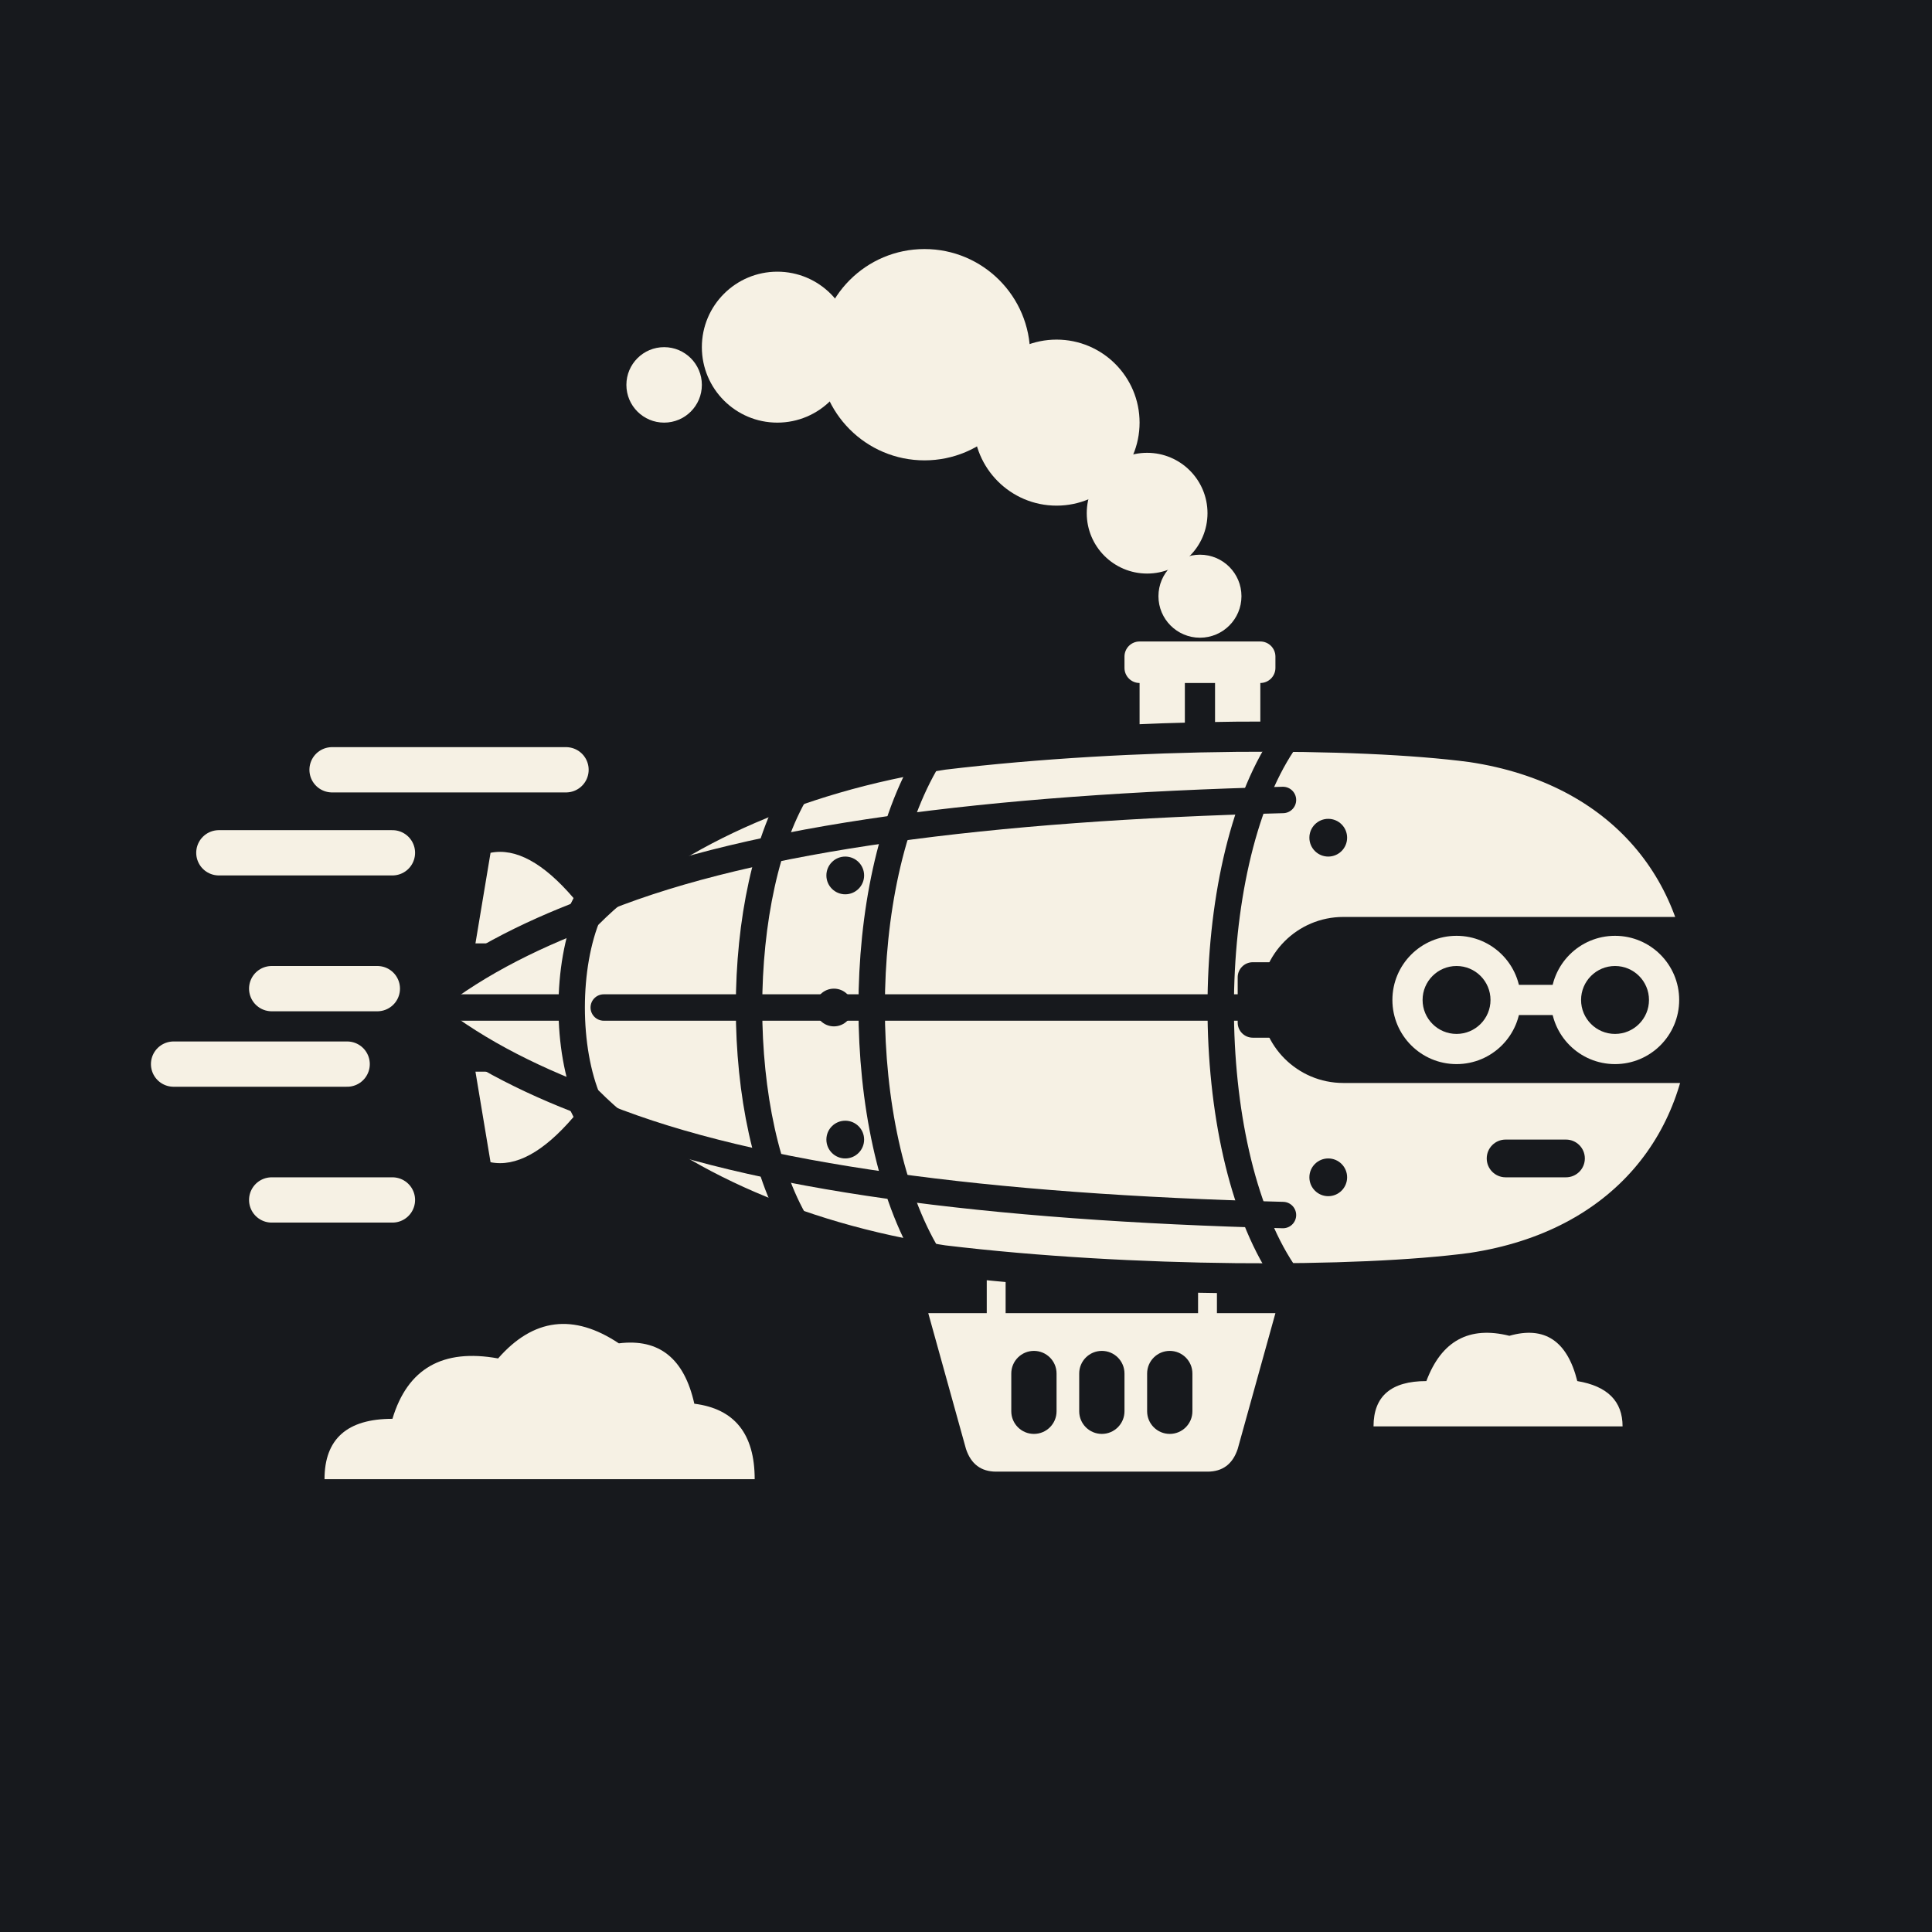
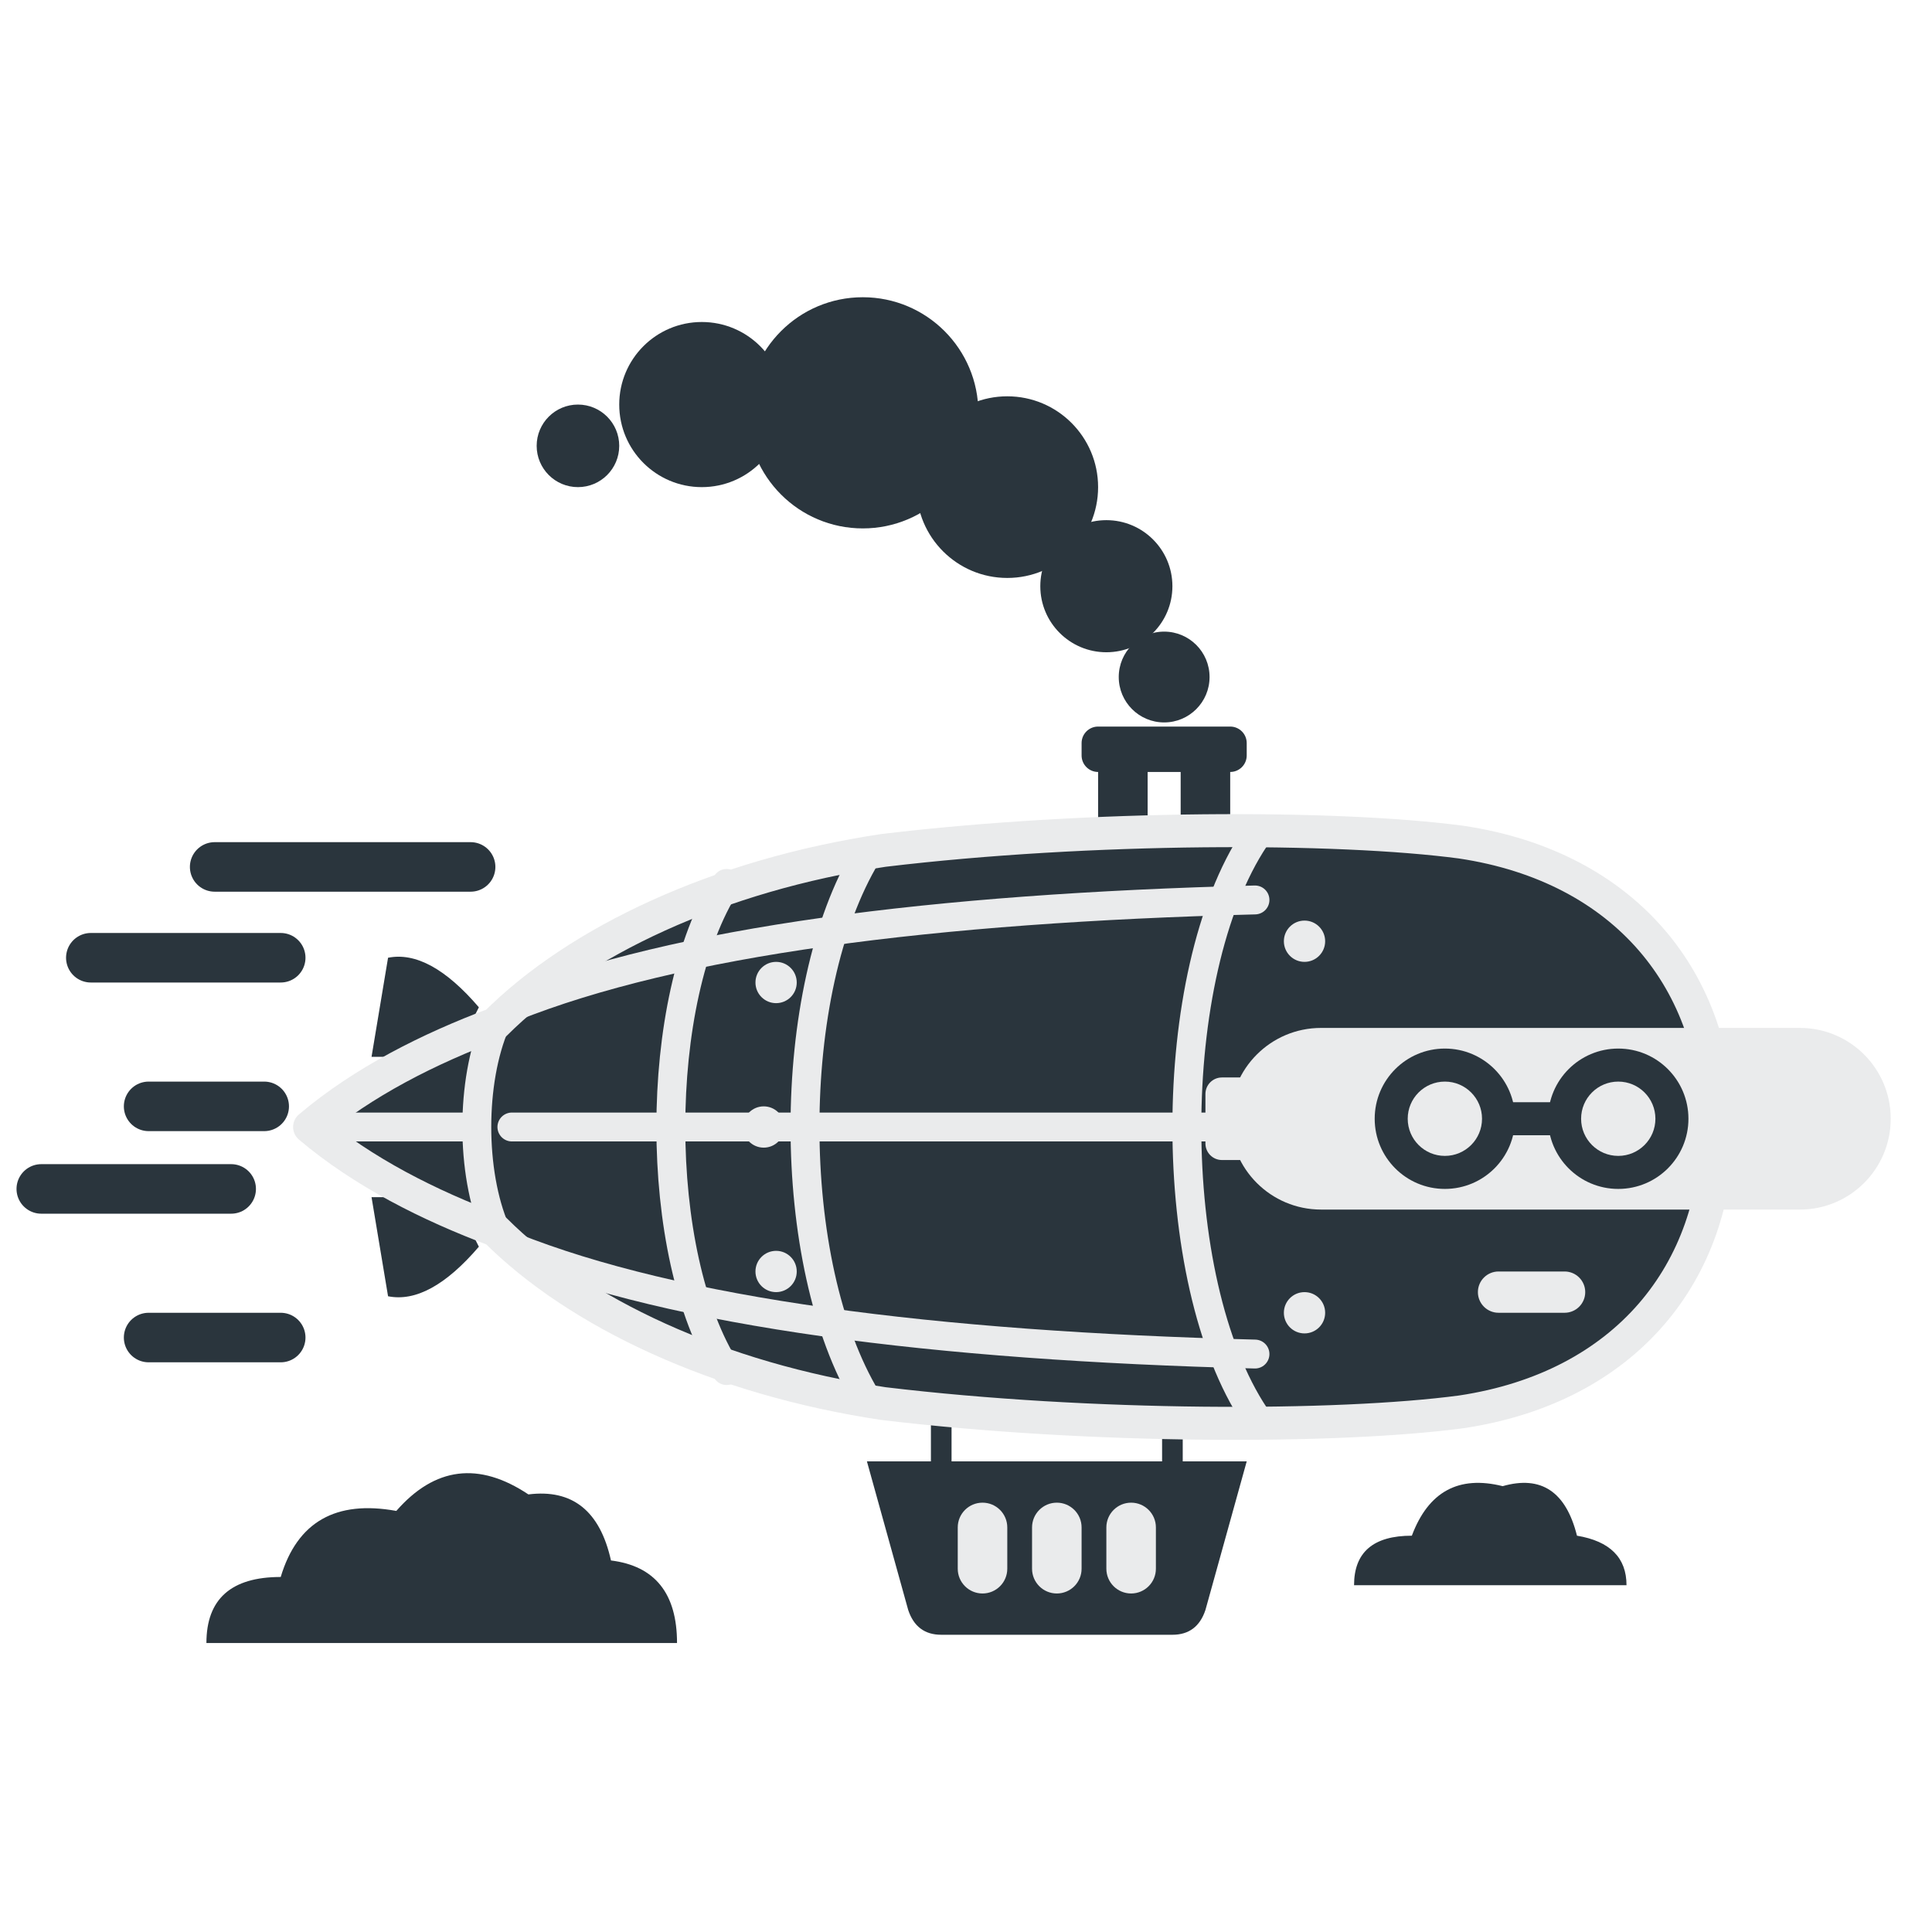
- <svg xmlns="http://www.w3.org/2000/svg" viewBox="0 0 512 512" role="img" aria-label="open-steamgate airship">
+ <svg xmlns="http://www.w3.org/2000/svg" viewBox="36 -6 468 468" role="img" aria-label="open-steamgate">
  <defs>
    <style>
      .c{fill:#F6F1E4}
      .d{fill:#17191D}
      .ln{fill:none;stroke:#17191D;stroke-width:7;stroke-linecap:round;stroke-linejoin:round}
      .sp{fill:none;stroke:#F6F1E4;stroke-width:12;stroke-linecap:round}
    </style>
+     <mask id="airship" maskUnits="userSpaceOnUse" x="0" y="-40" width="512" height="560">
+       <path class="sp" d="M88 204H150M58 226H104M72 262H100M46 282H92M72 318H104" />
+       <g class="c">
+         <circle cx="318" cy="158" r="11" />
+         <circle cx="304" cy="136" r="16" />
+         <circle cx="280" cy="112" r="22" />
+         <circle cx="245" cy="94" r="28" />
+         <circle cx="206" cy="92" r="20" />
+         <circle cx="176" cy="102" r="10" />
+       </g>
+       <path class="c" d="M126 250 L130 226 Q140 224 152 238 L146 250 Z" />
+       <path class="c" d="M126 284 L130 308 Q140 310 152 296 L146 284 Z" />
+       <rect x="298" y="170" width="40" height="11" rx="4" class="c" />
+       <rect x="302" y="179" width="12" height="20" class="c" />
+       <rect x="322" y="179" width="12" height="20" class="c" />
+       <path d="M264 332V350M320 332V350" fill="none" stroke="#F6F1E4" stroke-width="5" stroke-linecap="round" />
+       <path class="c" d="M246 348H338L328 384Q326 390 320 390H264Q258 390 256 384Z" />
+       <g class="d">
+         <rect x="268" y="358" width="12" height="22" rx="6" />
+         <rect x="286" y="358" width="12" height="22" rx="6" />
+         <rect x="304" y="358" width="12" height="22" rx="6" />
+       </g>
+       <path class="c" stroke="#17191D" stroke-width="8" stroke-linejoin="round" d="M111 267     C124 256 140 248 156 242     C176 222 210 206 250 200     C300 194 360 194 390 198     C430 204 452 232 452 267     C452 302 430 330 390 336     C360 340 300 340 250 334     C210 328 176 312 156 292     C140 286 124 278 111 267Z" />
+       <path class="ln" d="M156 242 C150 256 150 278 156 292" />
+       <path class="ln" d="M118 267 H150" />
+       <path class="ln" d="M160 238 C200 222 262 214 340 212" />
+       <path class="ln" d="M160 267 H340" />
+       <path class="ln" d="M160 296 C200 312 262 320 340 322" />
+       <path class="ln" d="M212 208 C194 236 194 298 212 326" />
+       <path class="ln" d="M246 201 C226 234 226 300 246 333" />
+       <path class="ln" d="M340 197 C318 230 318 304 340 337" />
+       <g class="d">
+         <circle cx="224" cy="232" r="5" />
+         <circle cx="221" cy="267" r="5" />
+         <circle cx="224" cy="302" r="5" />
+         <circle cx="352" cy="222" r="5" />
+         <circle cx="352" cy="312" r="5" />
+       </g>
+       <rect x="334" y="243" width="160" height="44" rx="22" class="d" />
+       <rect x="328" y="255" width="16" height="20" rx="4" class="d" />
+       <g class="c">
+         <circle cx="386" cy="265" r="17" />
+         <circle cx="428" cy="265" r="17" />
+         <rect x="400" y="261" width="14" height="8" rx="2" />
+       </g>
+       <g class="d">
+         <circle cx="386" cy="265" r="9" />
+         <circle cx="428" cy="265" r="9" />
+       </g>
+       <rect x="394" y="302" width="26" height="10" rx="5" class="d" />
+       <g class="c">
+         <path d="M86 392 Q86 376 104 376 Q110 356 132 360 Q146 344 164 356 Q180 354 184 372 Q200 374 200 392 Z" />
+         <path d="M364 378 Q364 366 378 366 Q384 350 400 354 Q414 350 418 366 Q430 368 430 378 Z" />
+       </g>
+     </mask>
  </defs>
-   <rect x="0" y="0" width="512" height="512" class="d" />
-   <path class="sp" d="M88 204H150M58 226H104M72 262H100M46 282H92M72 318H104" />
-   <g class="c">
-     <circle cx="318" cy="158" r="11" />
-     <circle cx="304" cy="136" r="16" />
-     <circle cx="280" cy="112" r="22" />
-     <circle cx="245" cy="94" r="28" />
-     <circle cx="206" cy="92" r="20" />
-     <circle cx="176" cy="102" r="10" />
-   </g>
-   <path class="c" d="M126 250 L130 226 Q140 224 152 238 L146 250 Z" />
-   <path class="c" d="M126 284 L130 308 Q140 310 152 296 L146 284 Z" />
-   <rect x="298" y="170" width="40" height="11" rx="4" class="c" />
-   <rect x="302" y="179" width="12" height="20" class="c" />
-   <rect x="322" y="179" width="12" height="20" class="c" />
-   <path d="M264 332V350M320 332V350" fill="none" stroke="#F6F1E4" stroke-width="5" stroke-linecap="round" />
-   <path class="c" d="M246 348H338L328 384Q326 390 320 390H264Q258 390 256 384Z" />
-   <g class="d">
-     <rect x="268" y="358" width="12" height="22" rx="6" />
-     <rect x="286" y="358" width="12" height="22" rx="6" />
-     <rect x="304" y="358" width="12" height="22" rx="6" />
-   </g>
-   <path class="c" stroke="#17191D" stroke-width="8" stroke-linejoin="round" d="M111 267     C124 256 140 248 156 242     C176 222 210 206 250 200     C300 194 360 194 390 198     C430 204 452 232 452 267     C452 302 430 330 390 336     C360 340 300 340 250 334     C210 328 176 312 156 292     C140 286 124 278 111 267Z" />
-   <path class="ln" d="M156 242 C150 256 150 278 156 292" />
-   <path class="ln" d="M118 267 H150" />
-   <path class="ln" d="M160 238 C200 222 262 214 340 212" />
-   <path class="ln" d="M160 267 H340" />
-   <path class="ln" d="M160 296 C200 312 262 320 340 322" />
-   <path class="ln" d="M212 208 C194 236 194 298 212 326" />
-   <path class="ln" d="M246 201 C226 234 226 300 246 333" />
-   <path class="ln" d="M340 197 C318 230 318 304 340 337" />
-   <g class="d">
-     <circle cx="224" cy="232" r="5" />
-     <circle cx="221" cy="267" r="5" />
-     <circle cx="224" cy="302" r="5" />
-     <circle cx="352" cy="222" r="5" />
-     <circle cx="352" cy="312" r="5" />
-   </g>
-   <rect x="334" y="243" width="160" height="44" rx="22" class="d" />
-   <rect x="328" y="255" width="16" height="20" rx="4" class="d" />
-   <g class="c">
-     <circle cx="386" cy="265" r="17" />
-     <circle cx="428" cy="265" r="17" />
-     <rect x="400" y="261" width="14" height="8" rx="2" />
-   </g>
-   <g class="d">
-     <circle cx="386" cy="265" r="9" />
-     <circle cx="428" cy="265" r="9" />
-   </g>
-   <rect x="394" y="302" width="26" height="10" rx="5" class="d" />
-   <g class="c">
-     <path d="M86 392 Q86 376 104 376 Q110 356 132 360 Q146 344 164 356 Q180 354 184 372 Q200 374 200 392 Z" />
-     <path d="M364 378 Q364 366 378 366 Q384 350 400 354 Q414 350 418 366 Q430 368 430 378 Z" />
-   </g>
+   <rect x="0" y="-40" width="512" height="560" fill="#1F2A33" mask="url(#airship)" />
</svg>
